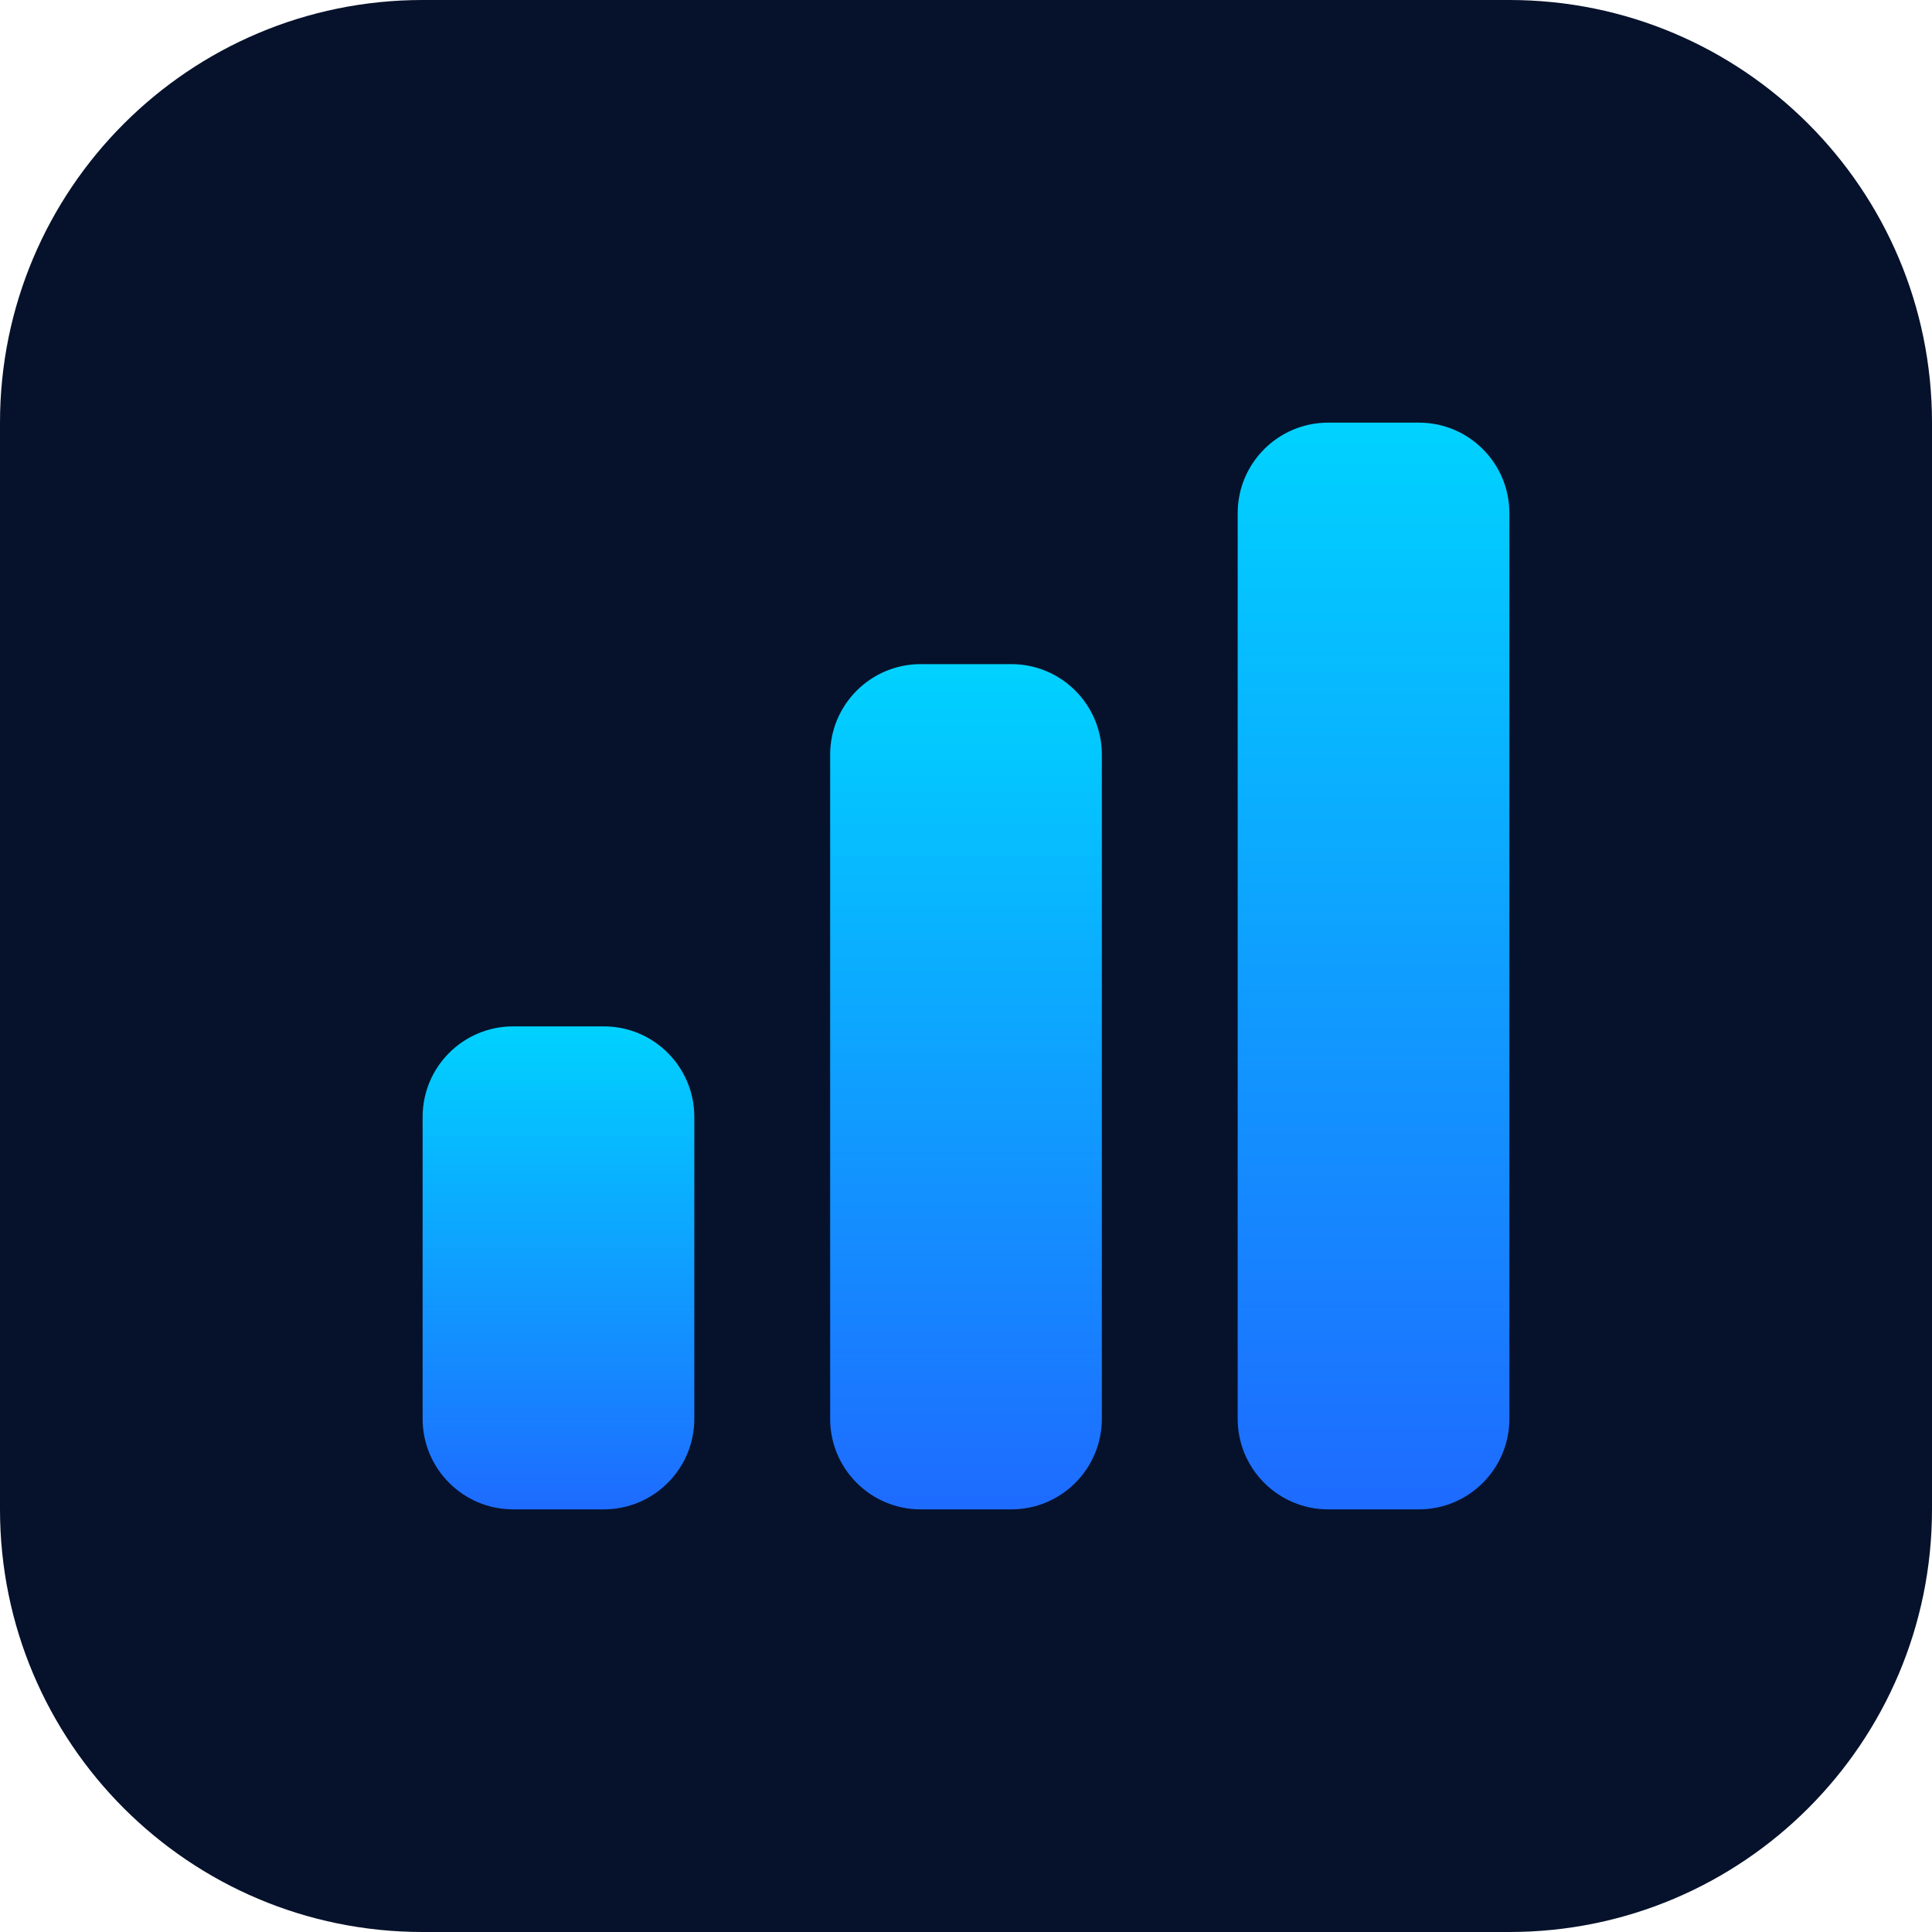
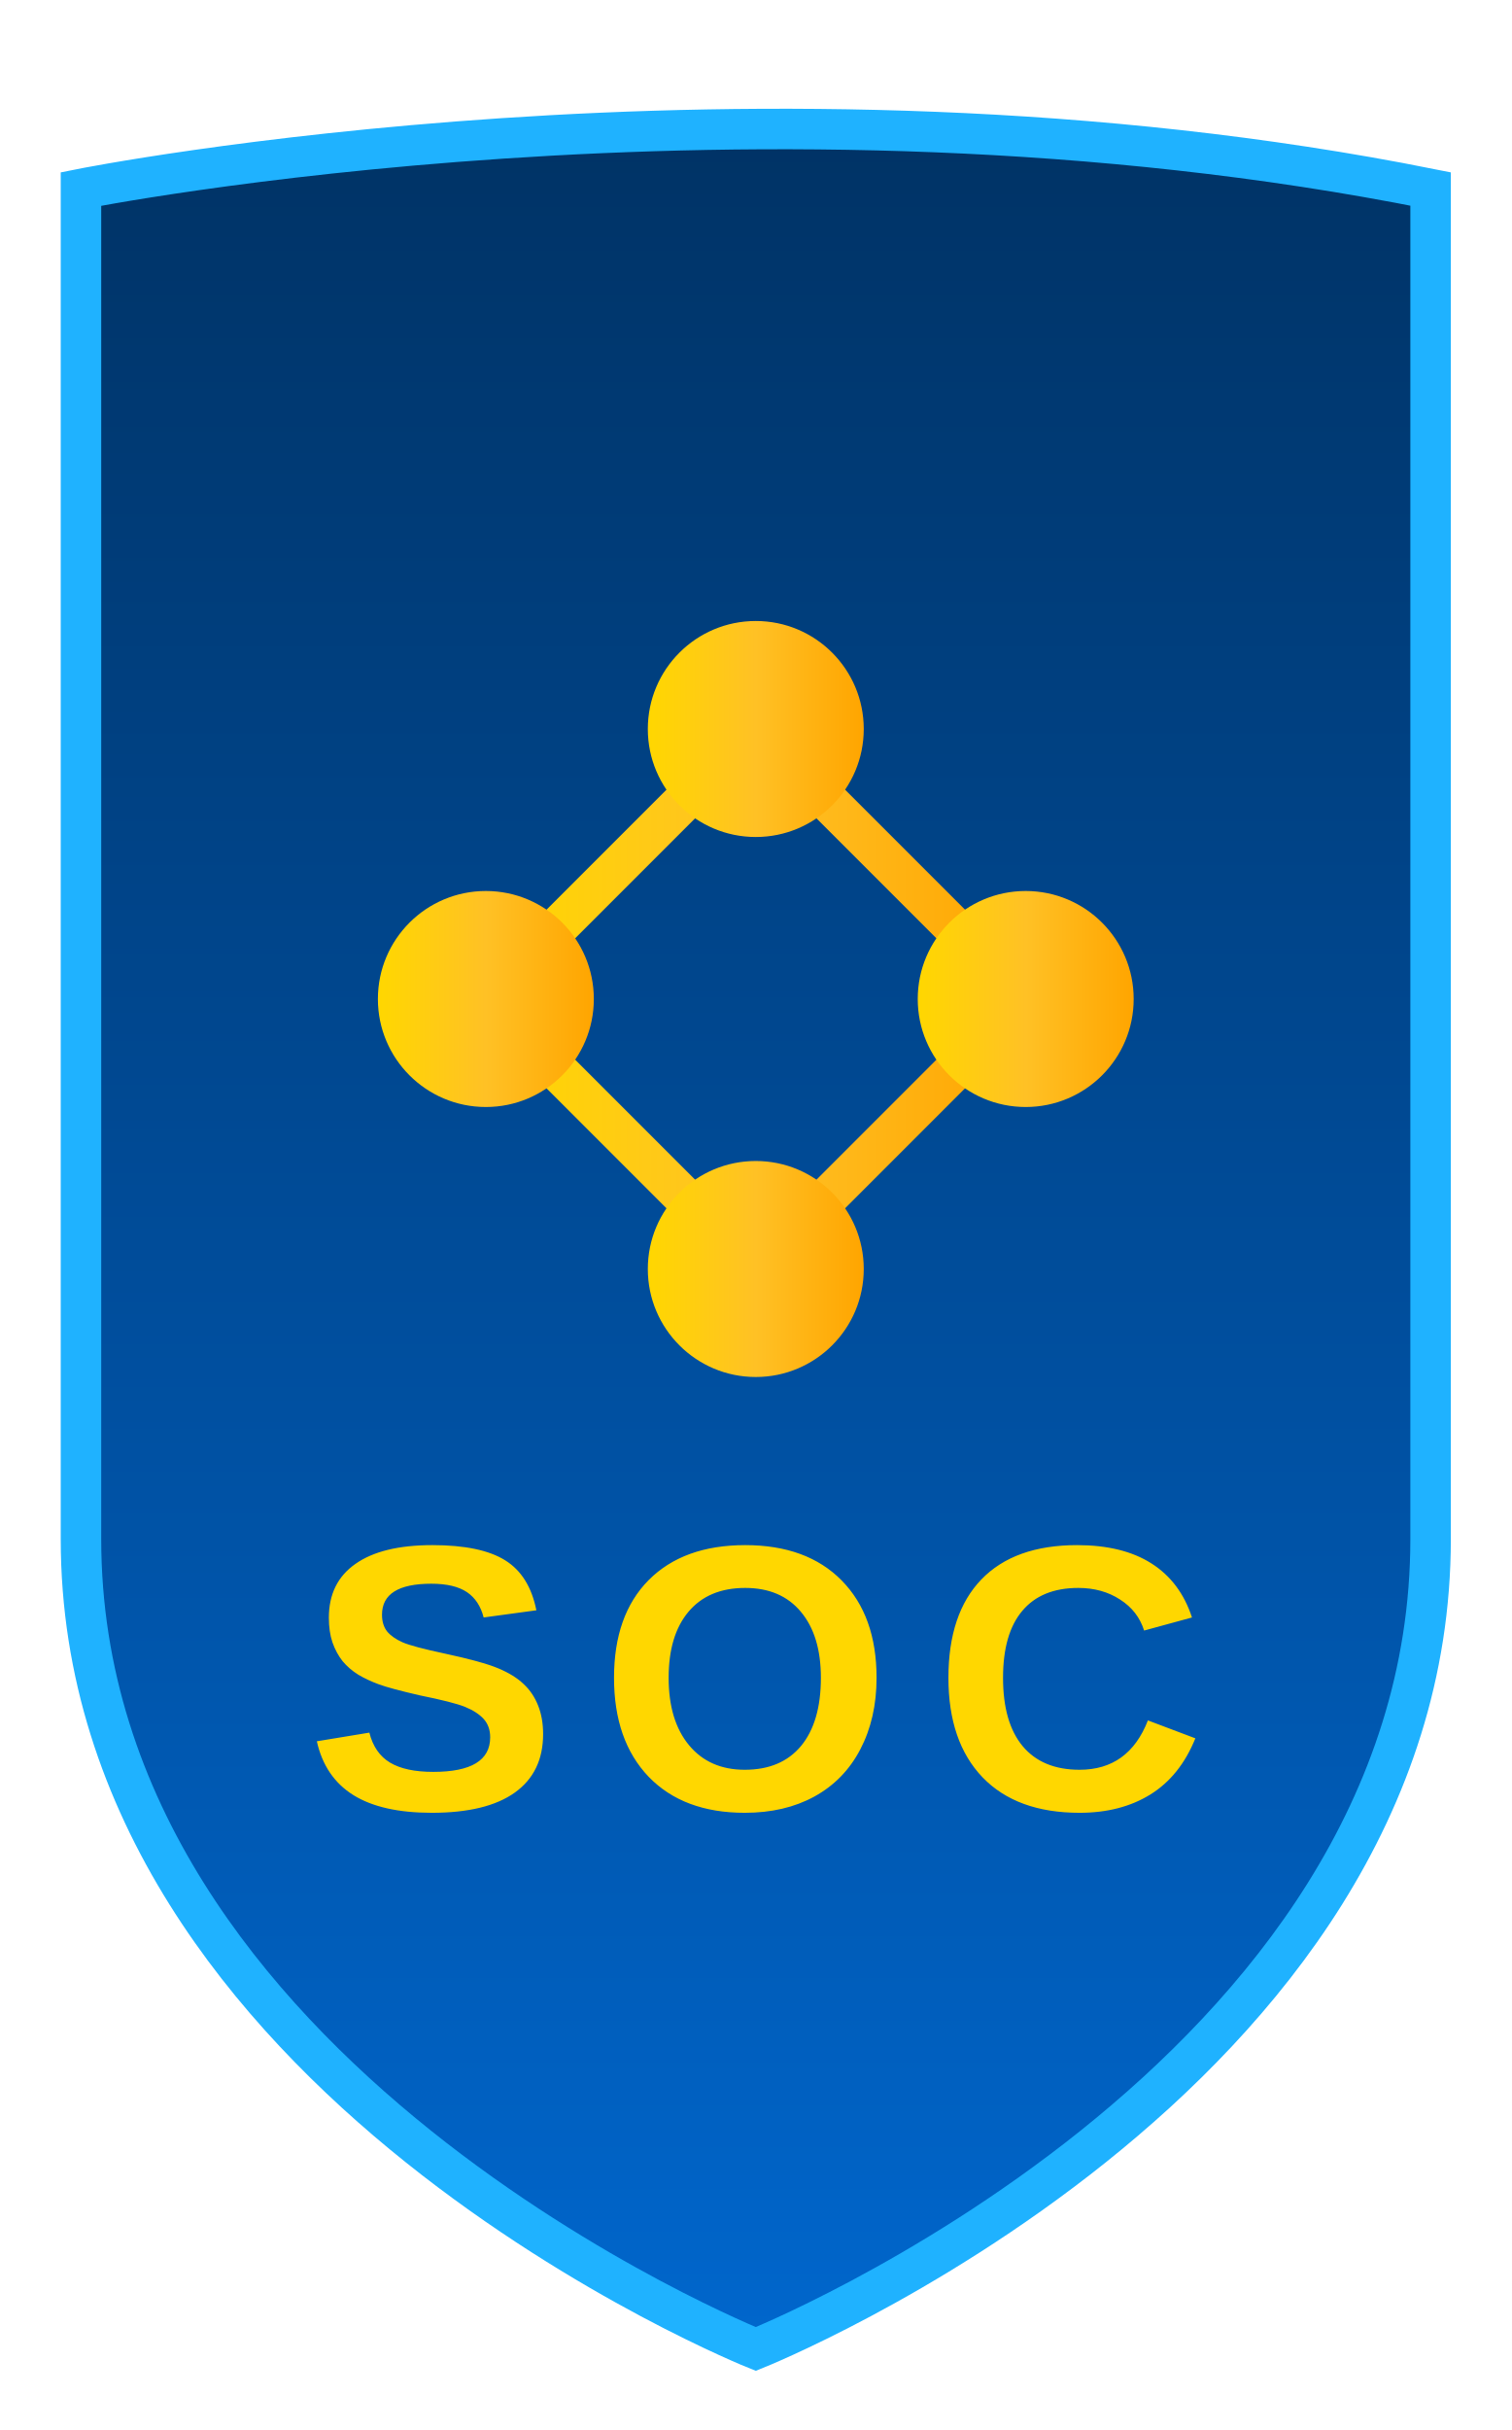
- <svg xmlns="http://www.w3.org/2000/svg" viewBox="0 0 64 64">
+ <svg xmlns="http://www.w3.org/2000/svg" viewBox="94 6 112 180" width="112" height="180">
  <defs>
-     <linearGradient id="b" x1="0" y1="1" x2="0" y2="0">
-       <stop offset="0" stop-color="#1e6bff" />
-       <stop offset="1" stop-color="#00d2ff" />
+     <linearGradient id="s" x1="0" y1="0" x2="0" y2="1">
+       <stop offset="0" stop-color="#003366" />
+       <stop offset=".5" stop-color="#004C99" />
+       <stop offset="1" stop-color="#0066CC" />
+     </linearGradient>
+     <linearGradient id="a" x1="0" y1="0" x2="1" y2="0">
+       <stop offset="0" stop-color="#FFD700" />
+       <stop offset=".5" stop-color="#FFC125" />
+       <stop offset="1" stop-color="#FFA500" />
    </linearGradient>
  </defs>
-   <rect width="64" height="64" rx="14" fill="#06122b" />
-   <rect x="14" y="34" width="9" height="16" rx="3" fill="url(#b)" />
-   <rect x="27.5" y="22" width="9" height="28" rx="3" fill="url(#b)" />
-   <rect x="41" y="14" width="9" height="36" rx="3" fill="url(#b)" />
+   <path d="M100,20 C100,20 150,10 200,20 L200,120 C200,160 150,180 150,180 C150,180 100,160 100,120 Z" fill="url(#s)" stroke="#1fb2ff" stroke-width="3" />
+   <path d="M150,60 L130,80 M150,60 L170,80 M130,80 L150,100 M170,80 L150,100" stroke="url(#a)" stroke-width="3" fill="none" />
+   <g fill="url(#a)">
+     <circle cx="150" cy="60" r="8" />
+     <circle cx="130" cy="80" r="8" />
+     <circle cx="170" cy="80" r="8" />
+     <circle cx="150" cy="100" r="8" />
+   </g>
+   <text x="150" y="140" font-family="Arial, Helvetica, sans-serif" font-weight="700" font-size="28" fill="#FFD700" text-anchor="middle" letter-spacing="3">SOC</text>
</svg>
